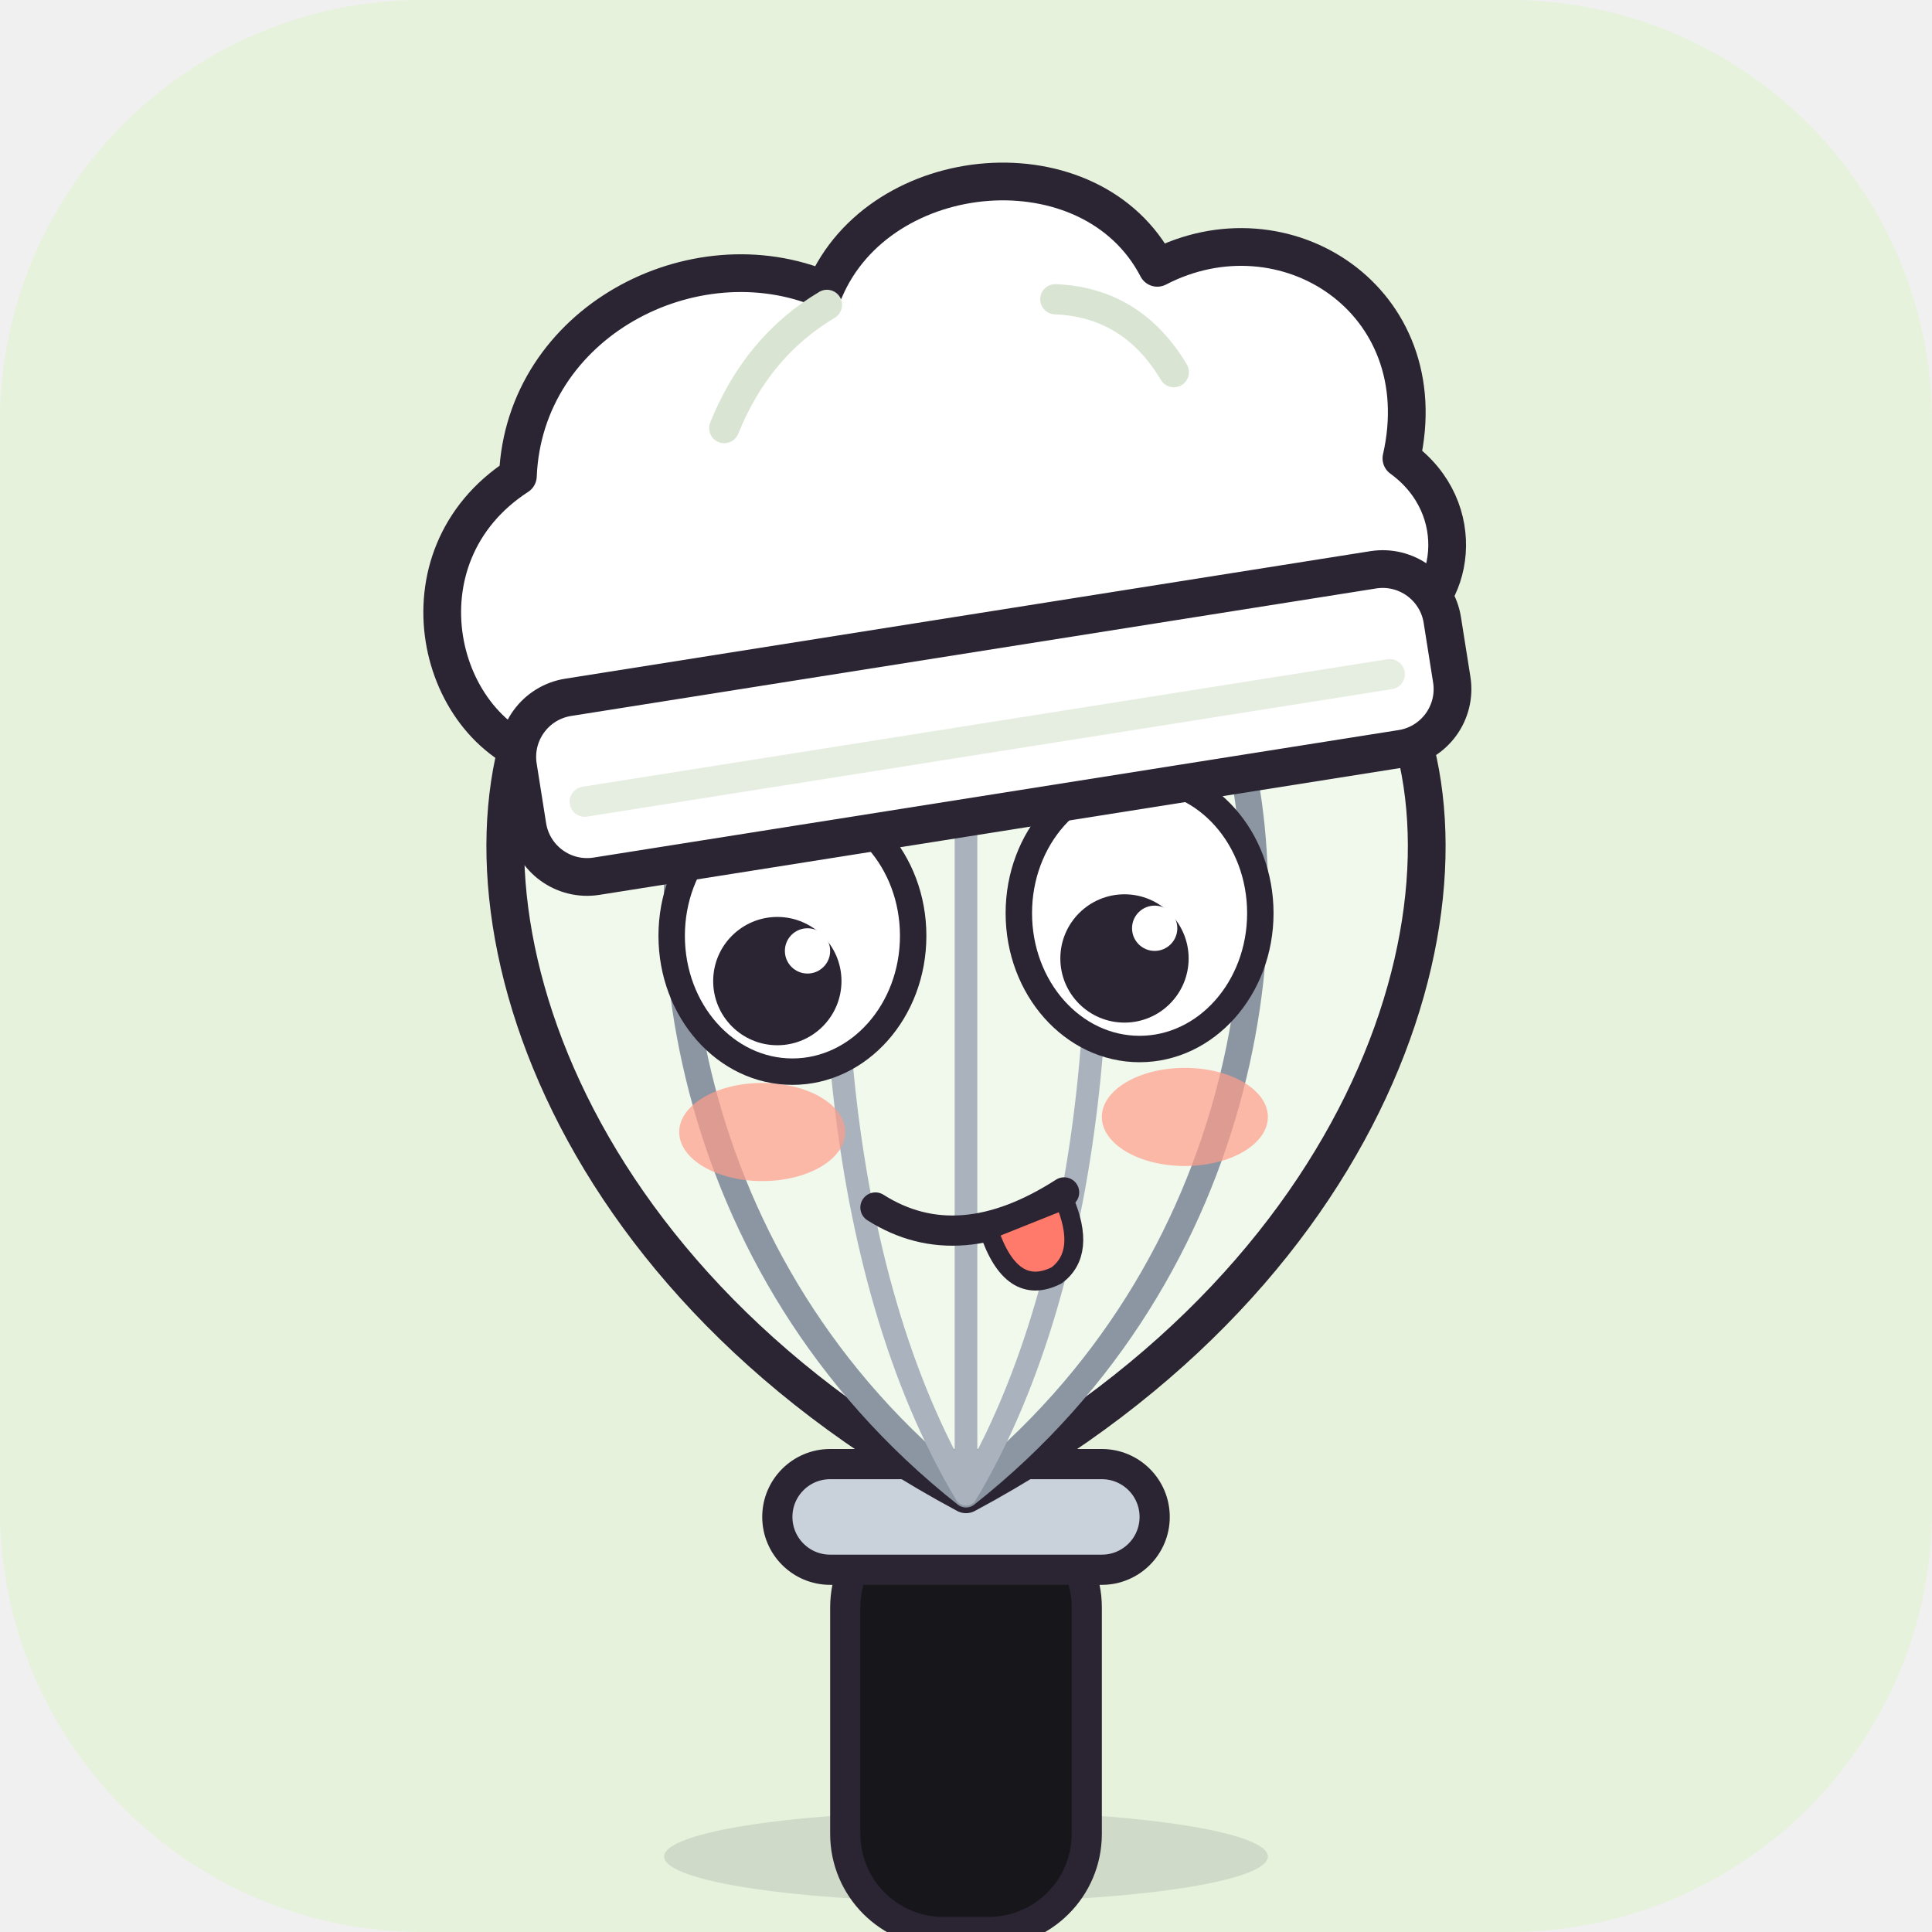
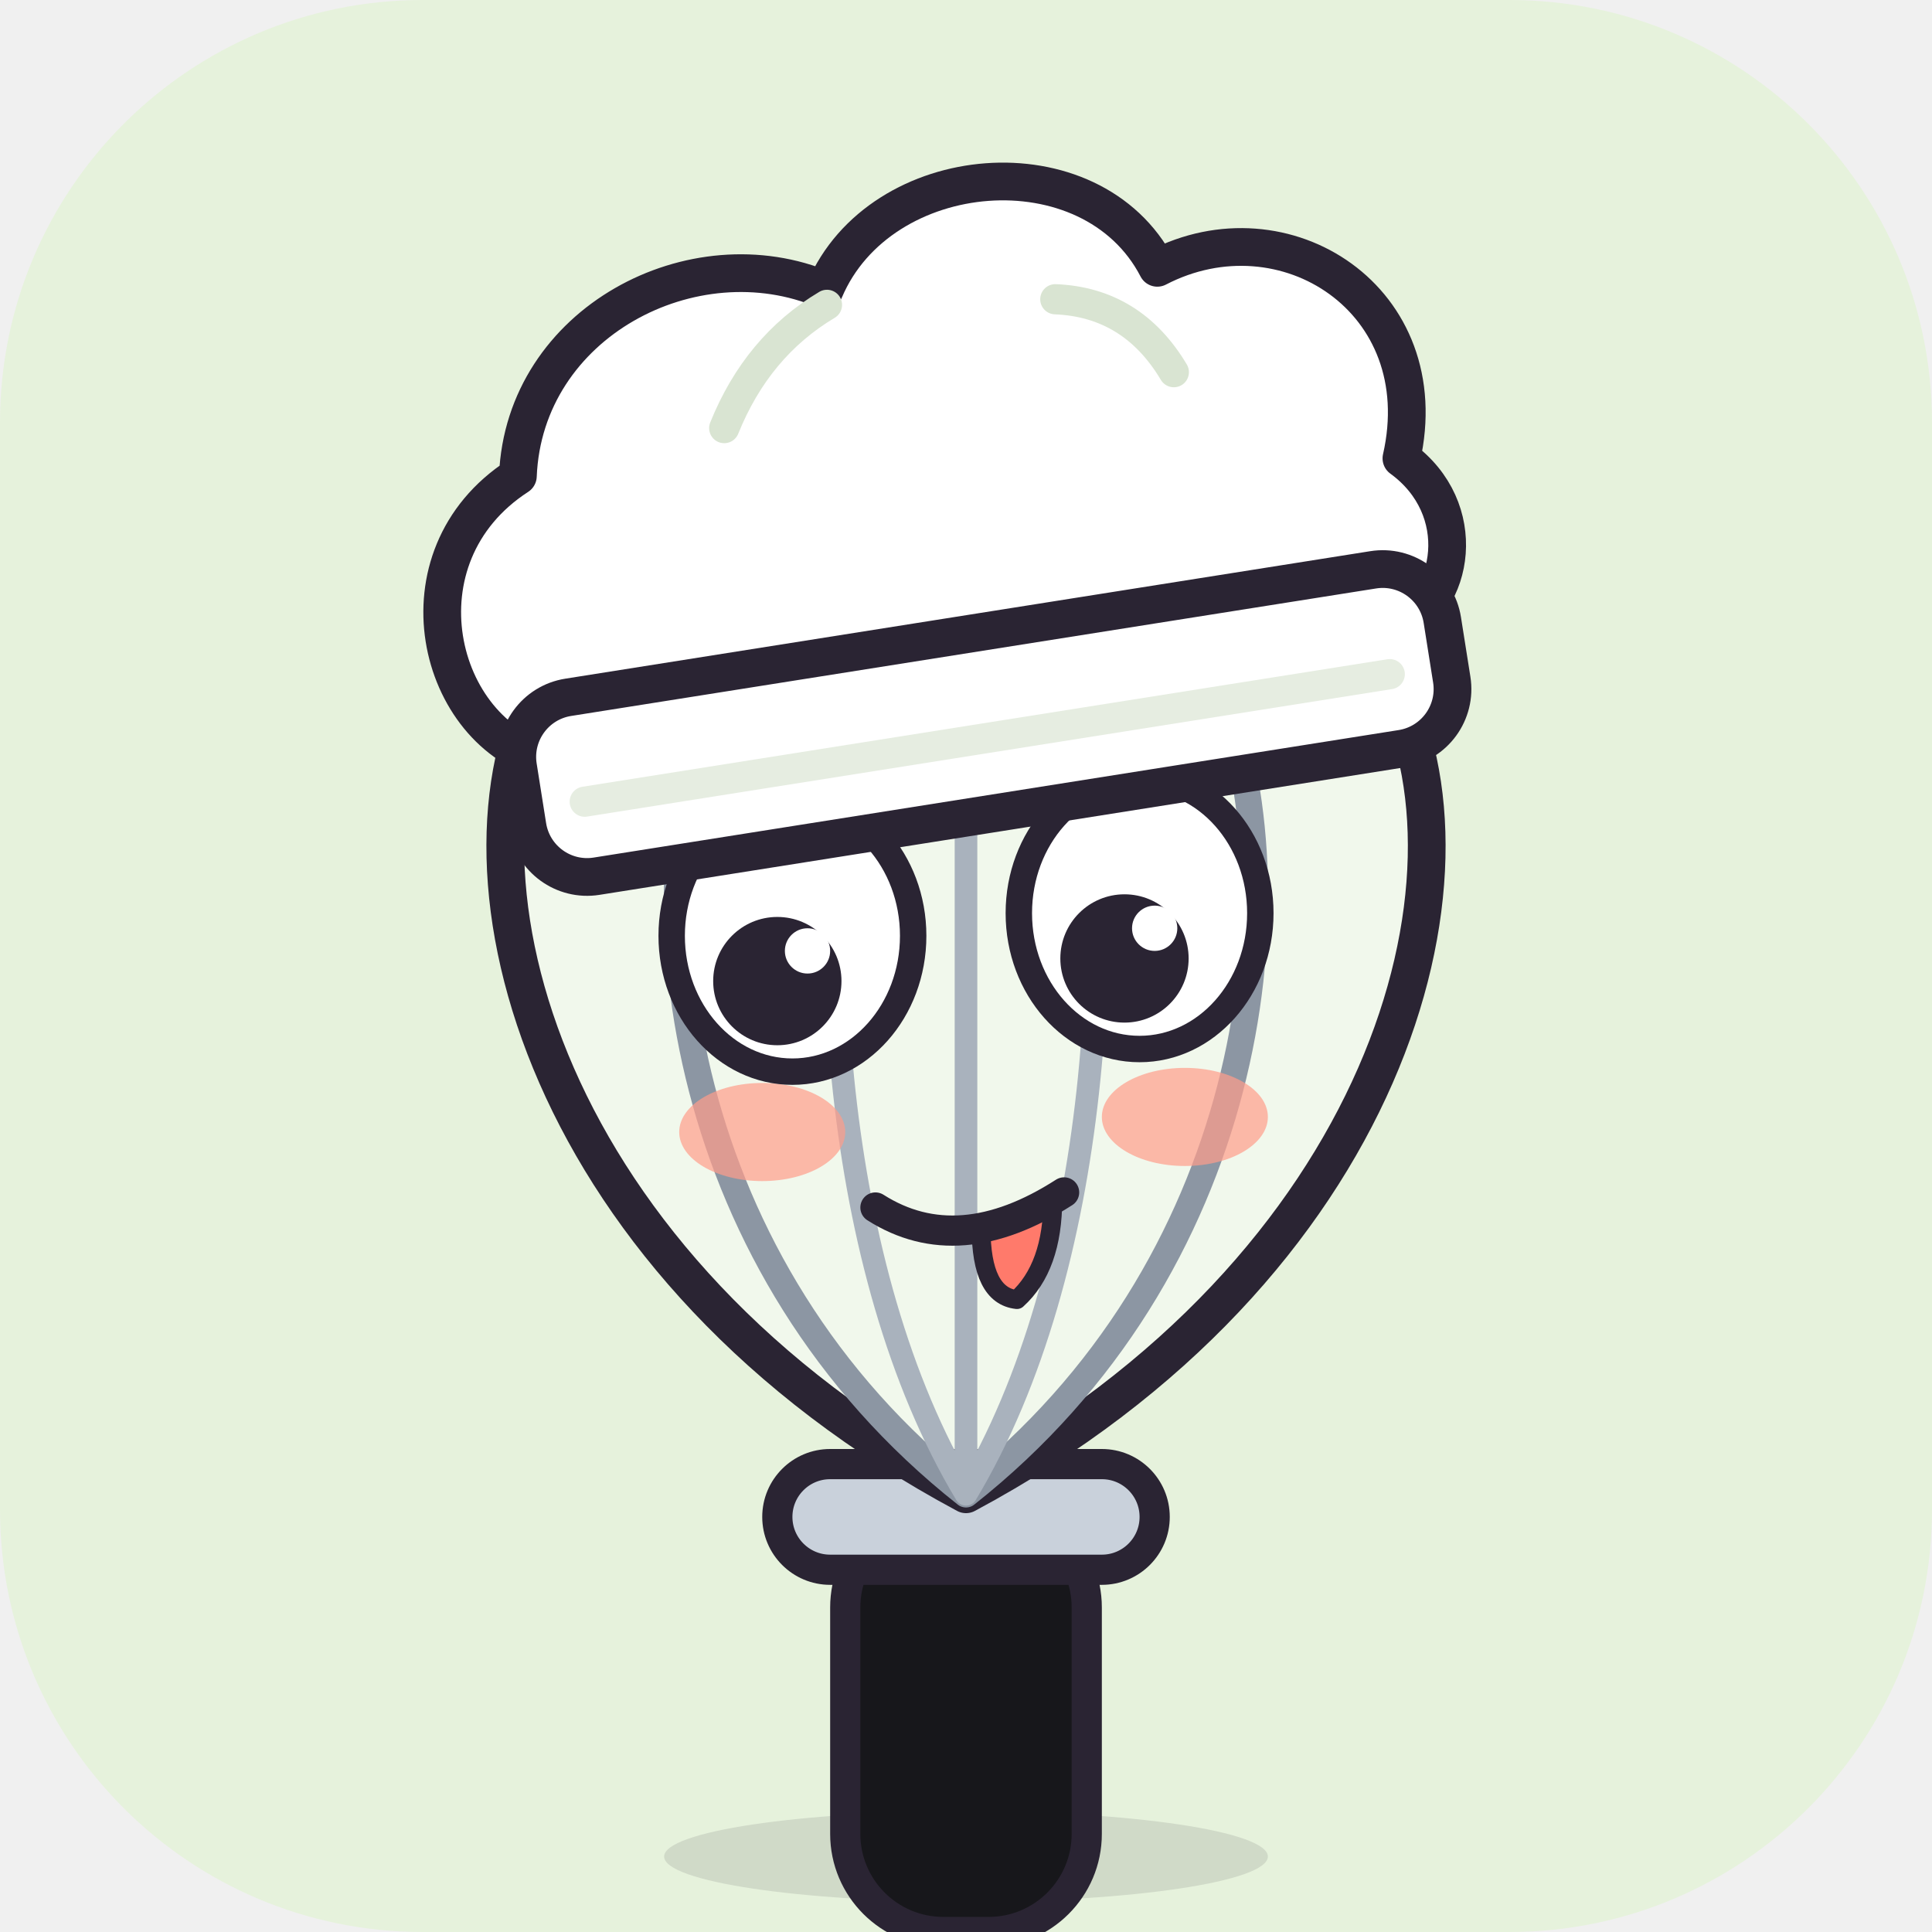
<svg xmlns="http://www.w3.org/2000/svg" viewBox="0 0 256 256">
  <rect width="256" height="256" rx="56" fill="#E6F2DC" />
  <ellipse cx="128" cy="246" rx="40" ry="6" fill="#2A2433" opacity=".12" />
  <rect x="112" y="200" width="32" height="56" rx="13" fill="#17171B" stroke="#2A2433" stroke-width="4" />
  <rect x="103" y="194" width="50" height="14" rx="7" fill="#C9D1DB" stroke="#2A2433" stroke-width="4" />
  <path d="M128 198C72 168 58 116 72 90C86 64 170 64 184 90C198 116 184 168 128 198Z" fill="#FFFFFF" fill-opacity=".45" stroke="#2A2433" stroke-width="5" stroke-linejoin="round" />
  <path d="M128 198C90 168 84 120 94 92M128 198C166 168 172 120 162 92" fill="none" stroke="#8C96A3" stroke-width="3.5" stroke-linecap="round" />
  <path d="M128 198C110 168 108 122 113 90M128 198C146 168 148 122 143 90M128 198V86" fill="none" stroke="#A9B2BD" stroke-width="3" stroke-linecap="round" />
  <ellipse cx="101" cy="150" rx="11" ry="6.5" fill="#FF9C8A" opacity=".7" />
  <ellipse cx="157" cy="148" rx="11" ry="6.5" fill="#FF9C8A" opacity=".7" />
  <ellipse cx="105" cy="124" rx="16" ry="18" fill="#FFFFFF" stroke="#2A2433" stroke-width="3.5" />
  <ellipse cx="151" cy="121" rx="16" ry="18" fill="#FFFFFF" stroke="#2A2433" stroke-width="3.5" />
  <circle cx="103" cy="130" r="8.5" fill="#2A2433" />
  <circle cx="149" cy="127" r="8.5" fill="#2A2433" />
  <circle cx="107" cy="126" r="3" fill="#FFFFFF" />
  <circle cx="153" cy="123" r="3" fill="#FFFFFF" />
+   <path d="M130 162.7Q130 171.7 134.75 172.2Q139.5 167.9 139.5 158.9" fill="#FF7A6B" stroke="#2A2433" stroke-width="2.5" stroke-linejoin="round" />
  <path d="M116 160Q127 167 141 158" fill="none" stroke="#2A2433" stroke-width="4" stroke-linecap="round" />
-   <path d="M131 163q3 9 9 6q4-3 1-10z" fill="#FF7A6B" stroke="#2A2433" stroke-width="2.5" stroke-linejoin="round" />
  <g transform="rotate(-9 128 80)">
    <path d="M70 92C56 86 54 62 72 54C76 34 100 26 116 36C126 20 154 22 160 40C178 34 196 50 188 70C196 78 192 90 184 92Z" fill="#FFFFFF" stroke="#2A2433" stroke-width="5" stroke-linejoin="round" />
    <path d="M100 52q6-10 16-14M146 42q10 2 14 12" fill="none" stroke="#D9E4D2" stroke-width="4" stroke-linecap="round" />
    <rect x="66" y="84" width="124" height="24" rx="8" fill="#FFFFFF" stroke="#2A2433" stroke-width="5" />
    <path d="M74 98h108" stroke="#E6EDE1" stroke-width="4" stroke-linecap="round" />
  </g>
</svg>
